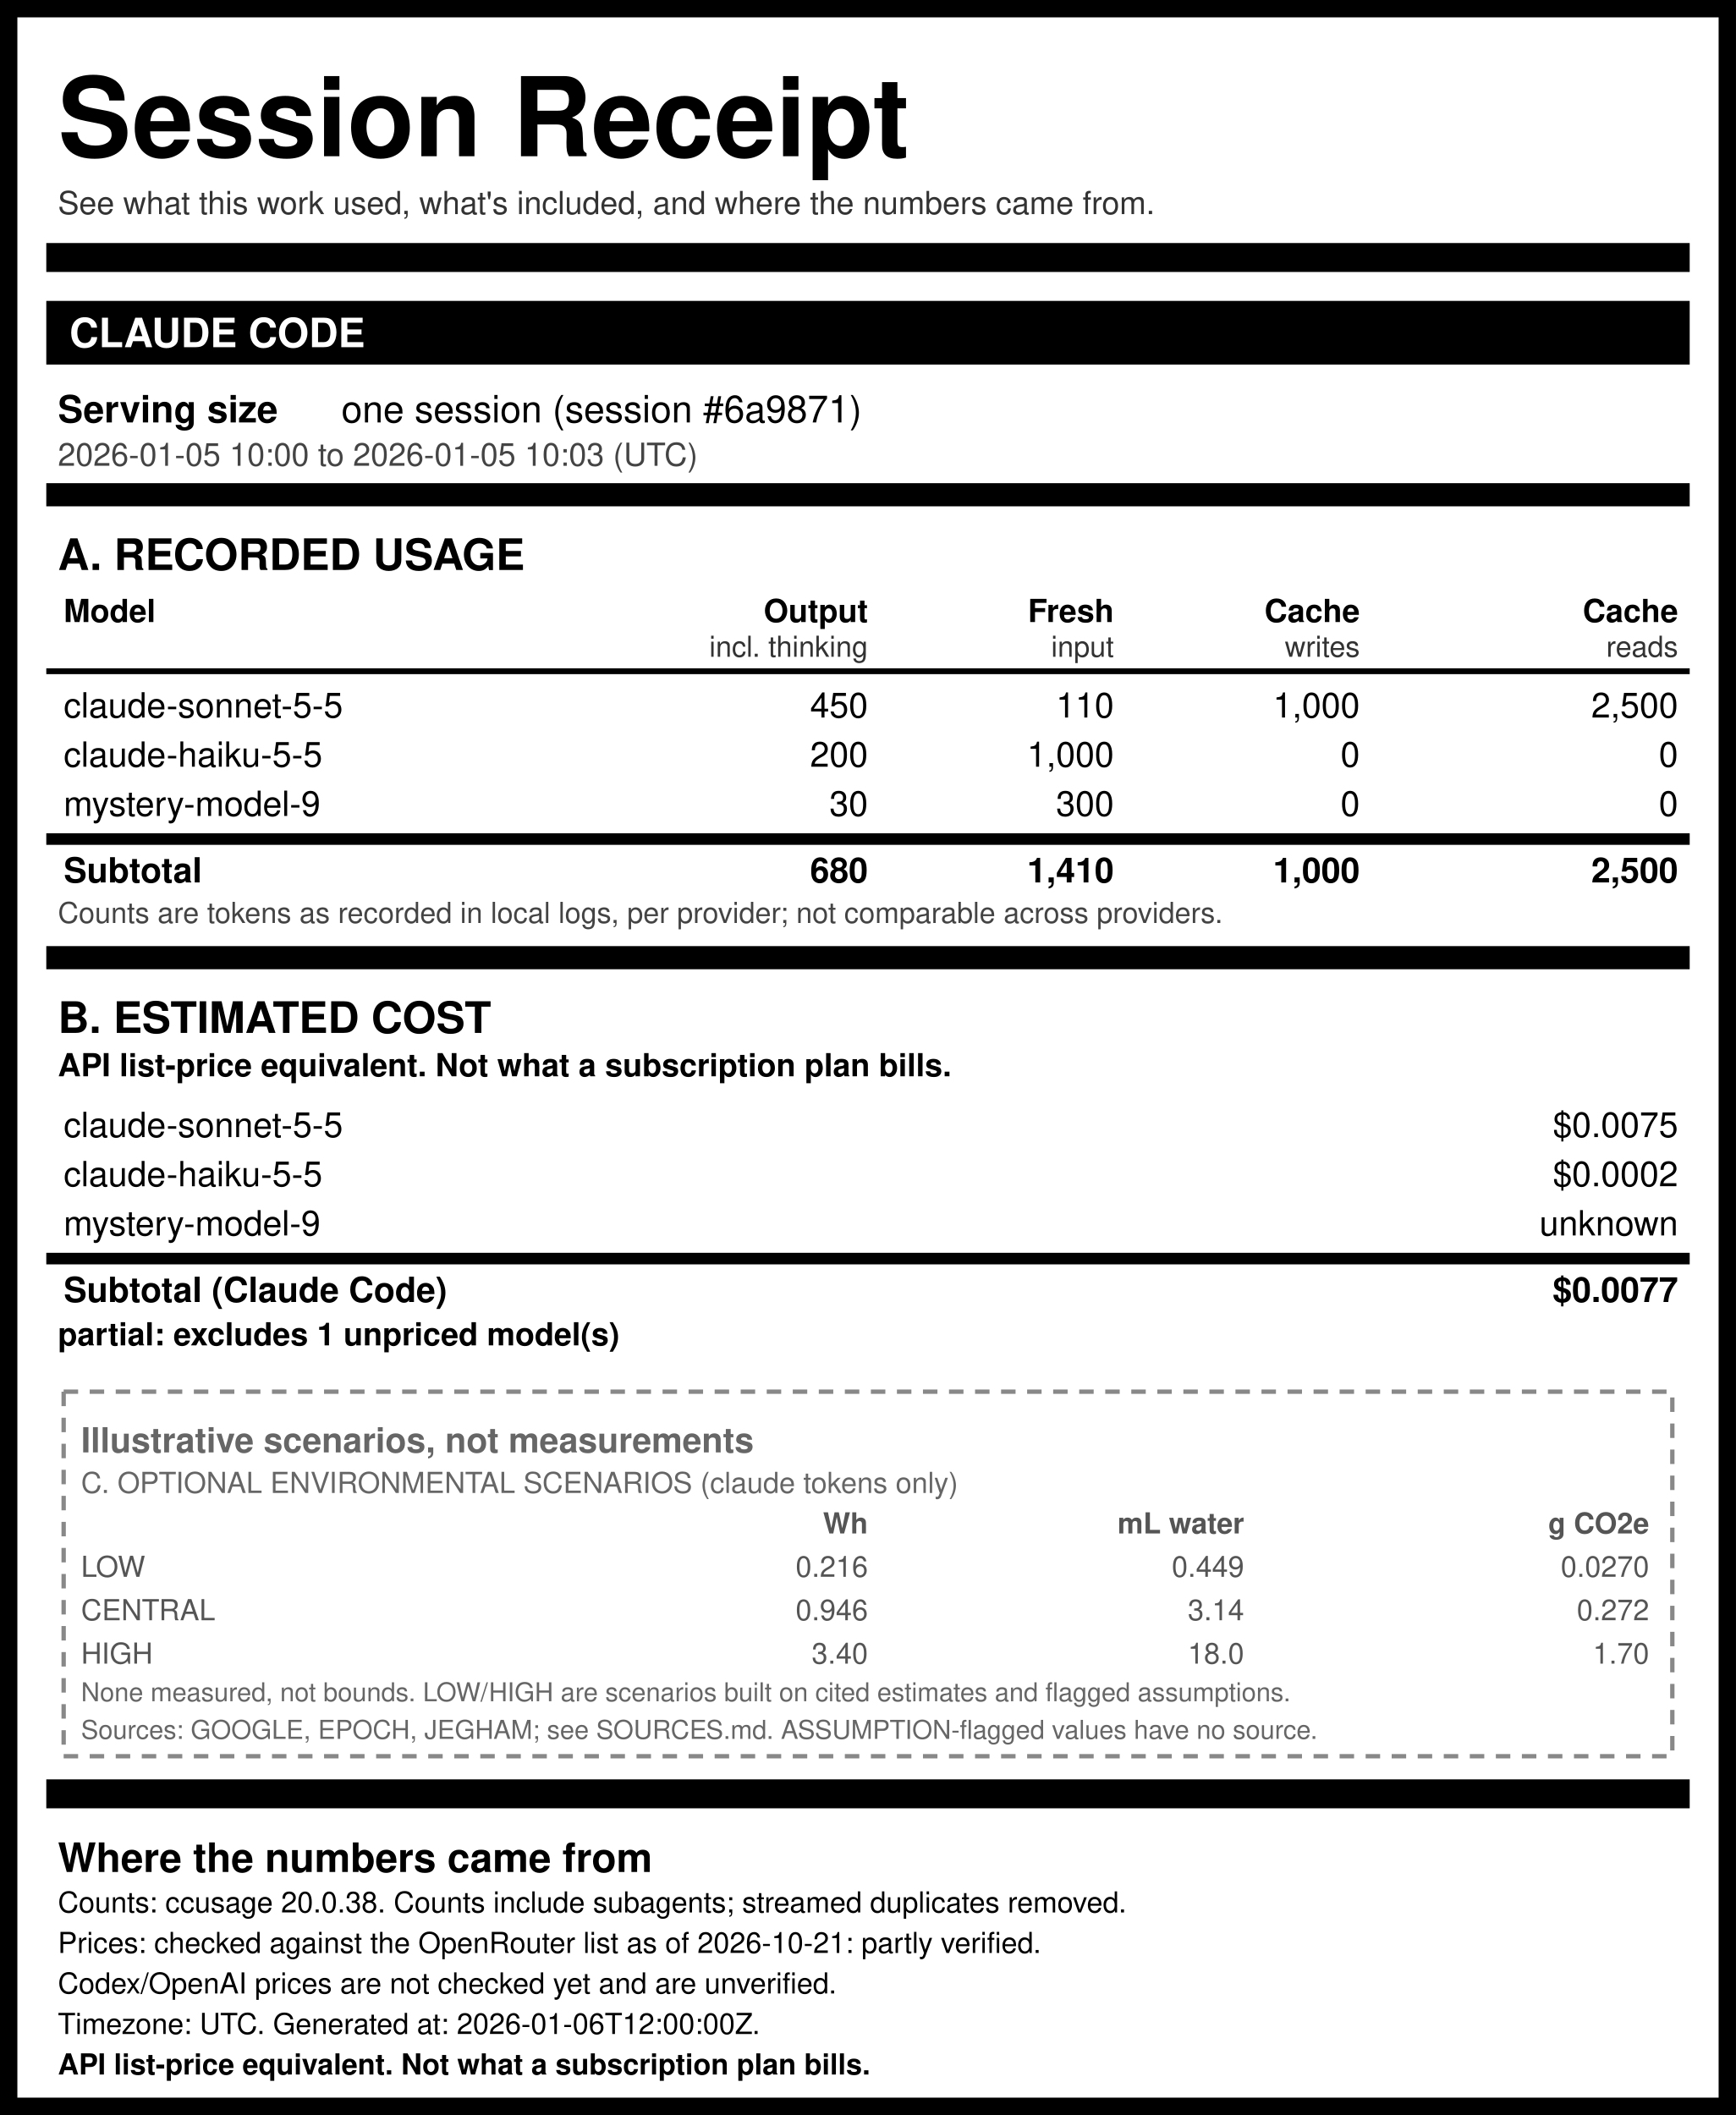
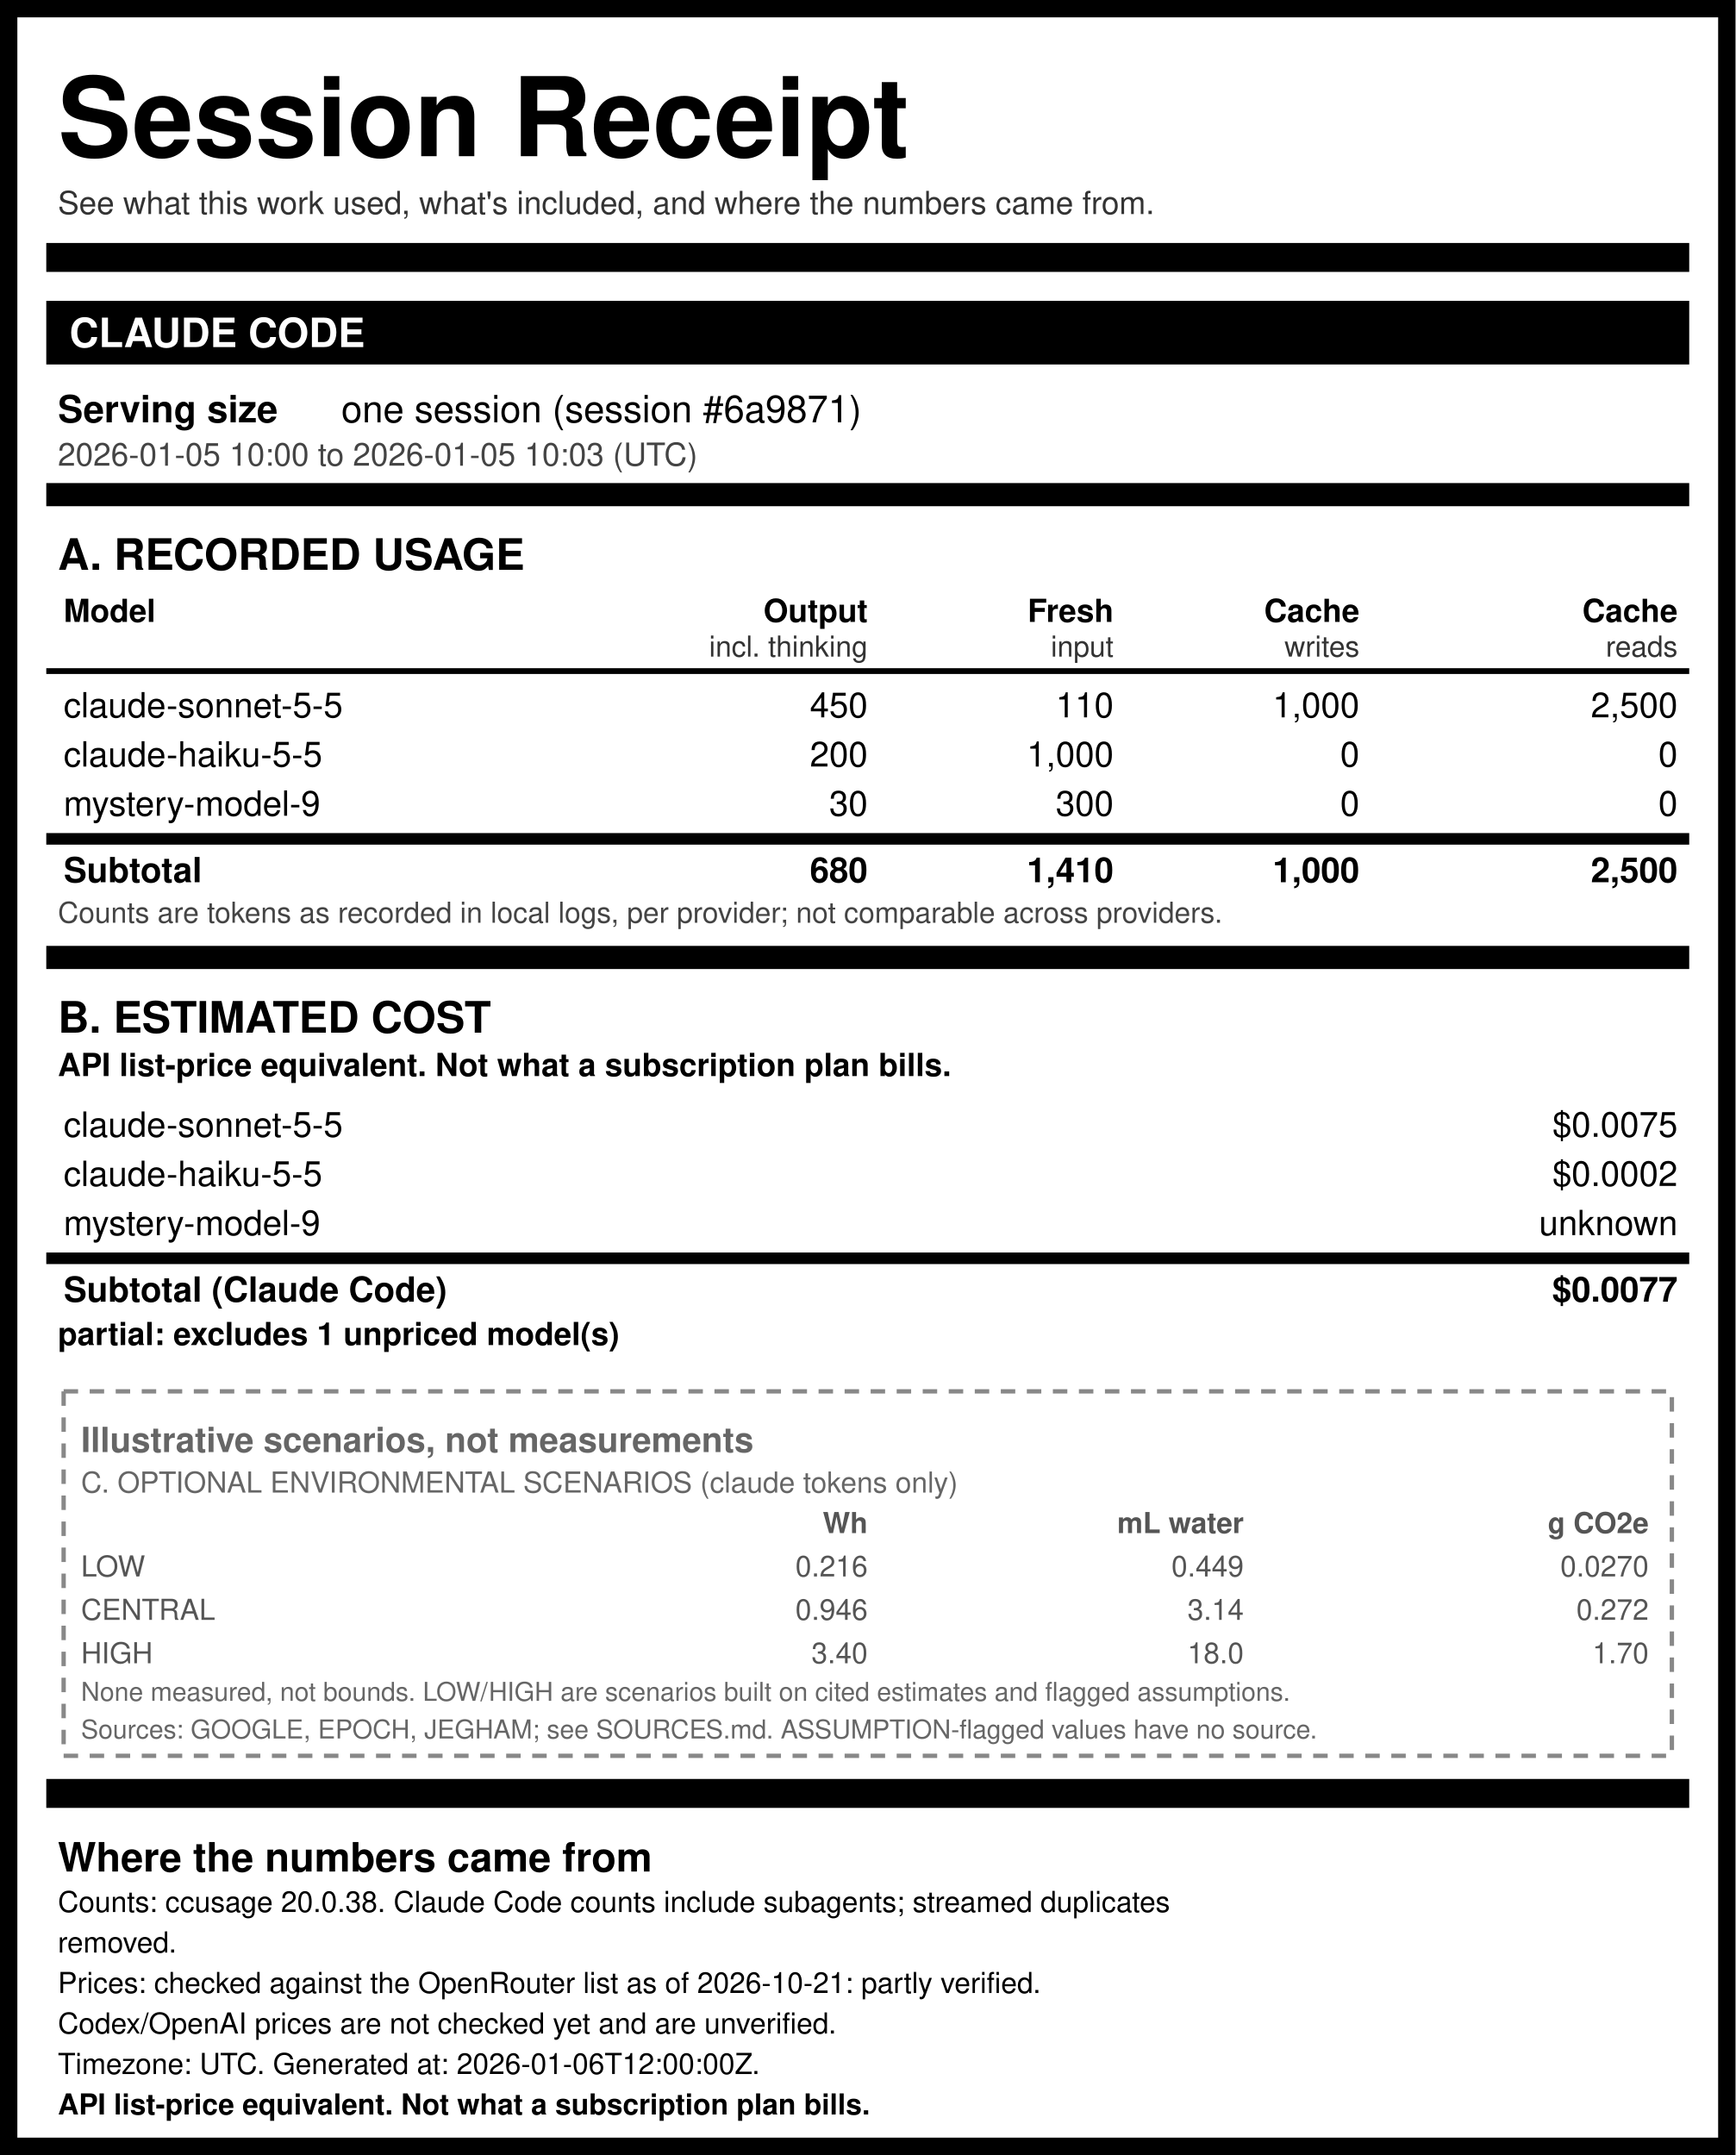
- <svg xmlns="http://www.w3.org/2000/svg" width="600" height="731" viewBox="0 0 600 731" font-family="-apple-system, 'Segoe UI', Helvetica, Arial, 'DejaVu Sans', 'Liberation Sans', sans-serif" role="img" aria-label="Session Receipt">
-   <rect x="0" y="0" width="600" height="731" fill="#fff" />
-   <rect x="3" y="3" width="594" height="725" fill="none" stroke="#000" stroke-width="6" />
+ <svg xmlns="http://www.w3.org/2000/svg" width="600" height="745" viewBox="0 0 600 745" font-family="-apple-system, 'Segoe UI', Helvetica, Arial, 'DejaVu Sans', 'Liberation Sans', sans-serif" role="img" aria-label="Session Receipt">
+   <rect x="0" y="0" width="600" height="745" fill="#fff" />
+   <rect x="3" y="3" width="594" height="739" fill="none" stroke="#000" stroke-width="6" />
  <text x="20" y="54" font-size="38" font-weight="bold" text-anchor="start" fill="#000">Session Receipt</text>
  <text x="20" y="74" font-size="11" font-weight="normal" text-anchor="start" fill="#333">See what this work used, what's included, and where the numbers came from.</text>
  <rect x="16" y="84" width="568" height="10" fill="#000" stroke="none" stroke-width="0" />
  <rect x="16" y="104" width="568" height="22" fill="#000" stroke="none" stroke-width="0" />
  <text x="24" y="120" font-size="14" font-weight="bold" text-anchor="start" fill="#fff">CLAUDE CODE</text>
  <text x="20" y="132" font-size="12" font-weight="normal" text-anchor="start" fill="#000" />
  <text x="20" y="146" font-size="13" font-weight="bold" text-anchor="start" fill="#000">Serving size</text>
  <text x="118" y="146" font-size="13" font-weight="normal" text-anchor="start" fill="#000">one session (session #6a9871)</text>
  <text x="20" y="161" font-size="11" font-weight="normal" text-anchor="start" fill="#444">2026-01-05 10:00 to 2026-01-05 10:03 (UTC)</text>
  <rect x="16" y="167" width="568" height="8" fill="#000" stroke="none" stroke-width="0" />
  <text x="20" y="197" font-size="15" font-weight="bold" text-anchor="start" fill="#000">A. RECORDED USAGE</text>
  <text x="300" y="215" font-size="11" font-weight="bold" text-anchor="end" fill="#000">Output</text>
  <text x="300" y="227" font-size="10" font-weight="normal" text-anchor="end" fill="#333">incl. thinking</text>
  <text x="385" y="215" font-size="11" font-weight="bold" text-anchor="end" fill="#000">Fresh</text>
  <text x="385" y="227" font-size="10" font-weight="normal" text-anchor="end" fill="#333">input</text>
  <text x="470" y="215" font-size="11" font-weight="bold" text-anchor="end" fill="#000">Cache</text>
  <text x="470" y="227" font-size="10" font-weight="normal" text-anchor="end" fill="#333">writes</text>
  <text x="580" y="215" font-size="11" font-weight="bold" text-anchor="end" fill="#000">Cache</text>
  <text x="580" y="227" font-size="10" font-weight="normal" text-anchor="end" fill="#333">reads</text>
  <text x="22" y="215" font-size="11" font-weight="bold" text-anchor="start" fill="#000">Model</text>
  <rect x="16" y="231" width="568" height="2" fill="#000" stroke="none" stroke-width="0" />
  <text x="22" y="248" font-size="12" font-weight="normal" text-anchor="start" fill="#000">claude-sonnet-5-5</text>
  <text x="300" y="248" font-size="12" font-weight="normal" text-anchor="end" fill="#000">450</text>
  <text x="385" y="248" font-size="12" font-weight="normal" text-anchor="end" fill="#000">110</text>
  <text x="470" y="248" font-size="12" font-weight="normal" text-anchor="end" fill="#000">1,000</text>
  <text x="580" y="248" font-size="12" font-weight="normal" text-anchor="end" fill="#000">2,500</text>
  <text x="22" y="265" font-size="12" font-weight="normal" text-anchor="start" fill="#000">claude-haiku-5-5</text>
  <text x="300" y="265" font-size="12" font-weight="normal" text-anchor="end" fill="#000">200</text>
  <text x="385" y="265" font-size="12" font-weight="normal" text-anchor="end" fill="#000">1,000</text>
  <text x="470" y="265" font-size="12" font-weight="normal" text-anchor="end" fill="#000">0</text>
  <text x="580" y="265" font-size="12" font-weight="normal" text-anchor="end" fill="#000">0</text>
  <text x="22" y="282" font-size="12" font-weight="normal" text-anchor="start" fill="#000">mystery-model-9</text>
  <text x="300" y="282" font-size="12" font-weight="normal" text-anchor="end" fill="#000">30</text>
  <text x="385" y="282" font-size="12" font-weight="normal" text-anchor="end" fill="#000">300</text>
  <text x="470" y="282" font-size="12" font-weight="normal" text-anchor="end" fill="#000">0</text>
  <text x="580" y="282" font-size="12" font-weight="normal" text-anchor="end" fill="#000">0</text>
  <rect x="16" y="288" width="568" height="4" fill="#000" stroke="none" stroke-width="0" />
  <text x="22" y="305" font-size="12" font-weight="bold" text-anchor="start" fill="#000">Subtotal</text>
  <text x="300" y="305" font-size="12" font-weight="bold" text-anchor="end" fill="#000">680</text>
  <text x="385" y="305" font-size="12" font-weight="bold" text-anchor="end" fill="#000">1,410</text>
  <text x="470" y="305" font-size="12" font-weight="bold" text-anchor="end" fill="#000">1,000</text>
  <text x="580" y="305" font-size="12" font-weight="bold" text-anchor="end" fill="#000">2,500</text>
  <text x="20" y="319" font-size="10" font-weight="normal" text-anchor="start" fill="#444">Counts are tokens as recorded in local logs, per provider; not comparable across providers.</text>
  <rect x="16" y="327" width="568" height="8" fill="#000" stroke="none" stroke-width="0" />
  <text x="20" y="357" font-size="15" font-weight="bold" text-anchor="start" fill="#000">B. ESTIMATED COST</text>
  <text x="20" y="372" font-size="11" font-weight="bold" text-anchor="start" fill="#000">API list-price equivalent. Not what a subscription plan bills.</text>
  <text x="22" y="393" font-size="12" font-weight="normal" text-anchor="start" fill="#000">claude-sonnet-5-5</text>
  <text x="580" y="393" font-size="12" font-weight="normal" text-anchor="end" fill="#000">$0.0075</text>
  <text x="22" y="410" font-size="12" font-weight="normal" text-anchor="start" fill="#000">claude-haiku-5-5</text>
  <text x="580" y="410" font-size="12" font-weight="normal" text-anchor="end" fill="#000">$0.0002</text>
  <text x="22" y="427" font-size="12" font-weight="normal" text-anchor="start" fill="#000">mystery-model-9</text>
  <text x="580" y="427" font-size="12" font-weight="normal" text-anchor="end" fill="#000">unknown</text>
  <rect x="16" y="433" width="568" height="4" fill="#000" stroke="none" stroke-width="0" />
  <text x="22" y="450" font-size="12" font-weight="bold" text-anchor="start" fill="#000">Subtotal (Claude Code)</text>
  <text x="580" y="450" font-size="12" font-weight="bold" text-anchor="end" fill="#000">$0.0077</text>
  <text x="20" y="465" font-size="11" font-weight="bold" text-anchor="start" fill="#000">partial: excludes 1 unpriced model(s)</text>
  <text x="28" y="502" font-size="12" font-weight="bold" text-anchor="start" fill="#666">Illustrative scenarios, not measurements</text>
  <text x="28" y="516" font-size="10" font-weight="normal" text-anchor="start" fill="#666">C. OPTIONAL ENVIRONMENTAL SCENARIOS (claude tokens only)</text>
  <text x="300" y="530" font-size="10" font-weight="bold" text-anchor="end" fill="#555">Wh</text>
  <text x="430" y="530" font-size="10" font-weight="bold" text-anchor="end" fill="#555">mL water</text>
  <text x="570" y="530" font-size="10" font-weight="bold" text-anchor="end" fill="#555">g CO2e</text>
  <text x="28" y="545" font-size="10" font-weight="normal" text-anchor="start" fill="#555">LOW</text>
  <text x="300" y="545" font-size="10" font-weight="normal" text-anchor="end" fill="#555">0.216</text>
  <text x="430" y="545" font-size="10" font-weight="normal" text-anchor="end" fill="#555">0.449</text>
  <text x="570" y="545" font-size="10" font-weight="normal" text-anchor="end" fill="#555">0.0270</text>
  <text x="28" y="560" font-size="10" font-weight="normal" text-anchor="start" fill="#555">CENTRAL</text>
  <text x="300" y="560" font-size="10" font-weight="normal" text-anchor="end" fill="#555">0.946</text>
  <text x="430" y="560" font-size="10" font-weight="normal" text-anchor="end" fill="#555">3.14</text>
  <text x="570" y="560" font-size="10" font-weight="normal" text-anchor="end" fill="#555">0.272</text>
  <text x="28" y="575" font-size="10" font-weight="normal" text-anchor="start" fill="#555">HIGH</text>
  <text x="300" y="575" font-size="10" font-weight="normal" text-anchor="end" fill="#555">3.40</text>
  <text x="430" y="575" font-size="10" font-weight="normal" text-anchor="end" fill="#555">18.0</text>
  <text x="570" y="575" font-size="10" font-weight="normal" text-anchor="end" fill="#555">1.70</text>
  <text x="28" y="588" font-size="9" font-weight="normal" text-anchor="start" fill="#666">None measured, not bounds. LOW/HIGH are scenarios built on cited estimates and flagged assumptions.</text>
  <text x="28" y="601" font-size="9" font-weight="normal" text-anchor="start" fill="#666">Sources: GOOGLE, EPOCH, JEGHAM; see SOURCES.md. ASSUMPTION-flagged values have no source.</text>
  <rect x="22" y="481" width="556" height="126" fill="none" stroke="#888" stroke-width="1.5" stroke-dasharray="5,4" />
  <rect x="16" y="615" width="568" height="10" fill="#000" stroke="none" stroke-width="0" />
  <text x="20" y="647" font-size="14" font-weight="bold" text-anchor="start" fill="#000">Where the numbers came from</text>
-   <text x="20" y="661" font-size="10" font-weight="normal" text-anchor="start" fill="#000">Counts: ccusage 20.0.38. Counts include subagents; streamed duplicates removed.</text>
-   <text x="20" y="675" font-size="10" font-weight="normal" text-anchor="start" fill="#000">Prices: checked against the OpenRouter list as of 2026-10-21: partly verified.</text>
-   <text x="20" y="689" font-size="10" font-weight="normal" text-anchor="start" fill="#000">Codex/OpenAI prices are not checked yet and are unverified.</text>
-   <text x="20" y="703" font-size="10" font-weight="normal" text-anchor="start" fill="#000">Timezone: UTC. Generated at: 2026-01-06T12:00:00Z.</text>
-   <text x="20" y="717" font-size="10" font-weight="bold" text-anchor="start" fill="#000">API list-price equivalent. Not what a subscription plan bills.</text>
+   <text x="20" y="661" font-size="10" font-weight="normal" text-anchor="start" fill="#000">Counts: ccusage 20.0.38. Claude Code counts include subagents; streamed duplicates</text>
+   <text x="20" y="675" font-size="10" font-weight="normal" text-anchor="start" fill="#000">removed.</text>
+   <text x="20" y="689" font-size="10" font-weight="normal" text-anchor="start" fill="#000">Prices: checked against the OpenRouter list as of 2026-10-21: partly verified.</text>
+   <text x="20" y="703" font-size="10" font-weight="normal" text-anchor="start" fill="#000">Codex/OpenAI prices are not checked yet and are unverified.</text>
+   <text x="20" y="717" font-size="10" font-weight="normal" text-anchor="start" fill="#000">Timezone: UTC. Generated at: 2026-01-06T12:00:00Z.</text>
+   <text x="20" y="731" font-size="10" font-weight="bold" text-anchor="start" fill="#000">API list-price equivalent. Not what a subscription plan bills.</text>
</svg>
